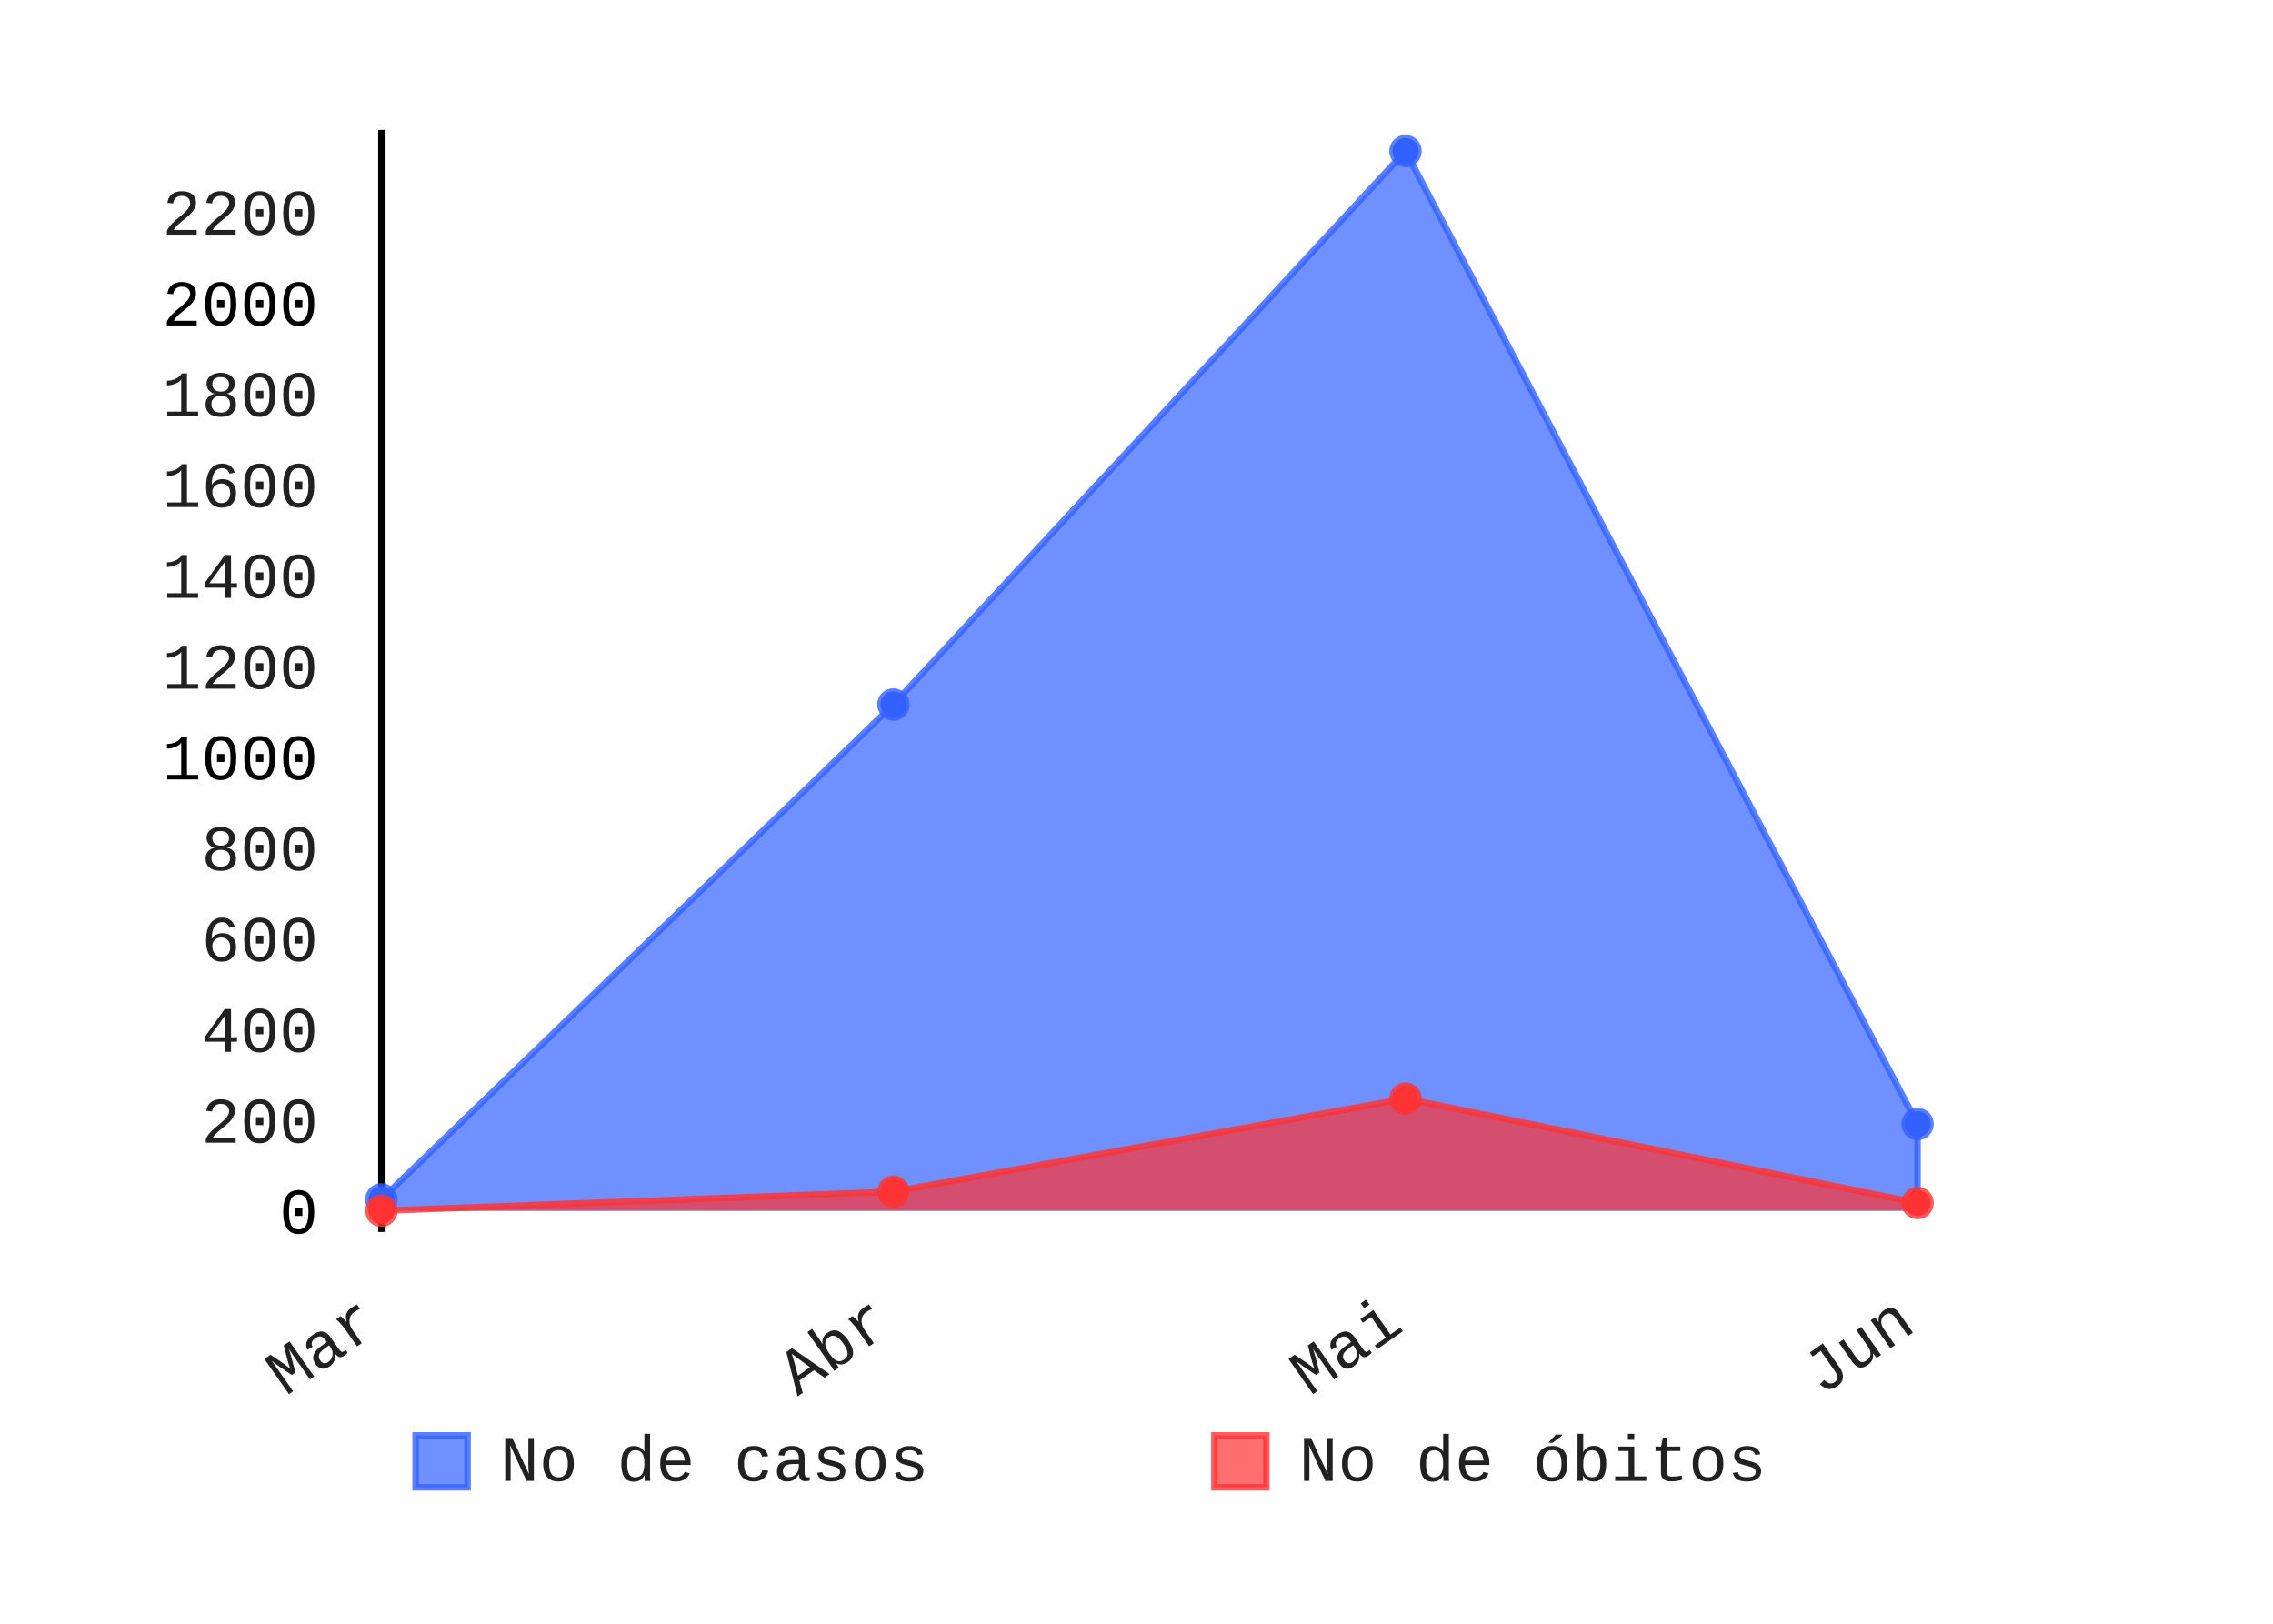
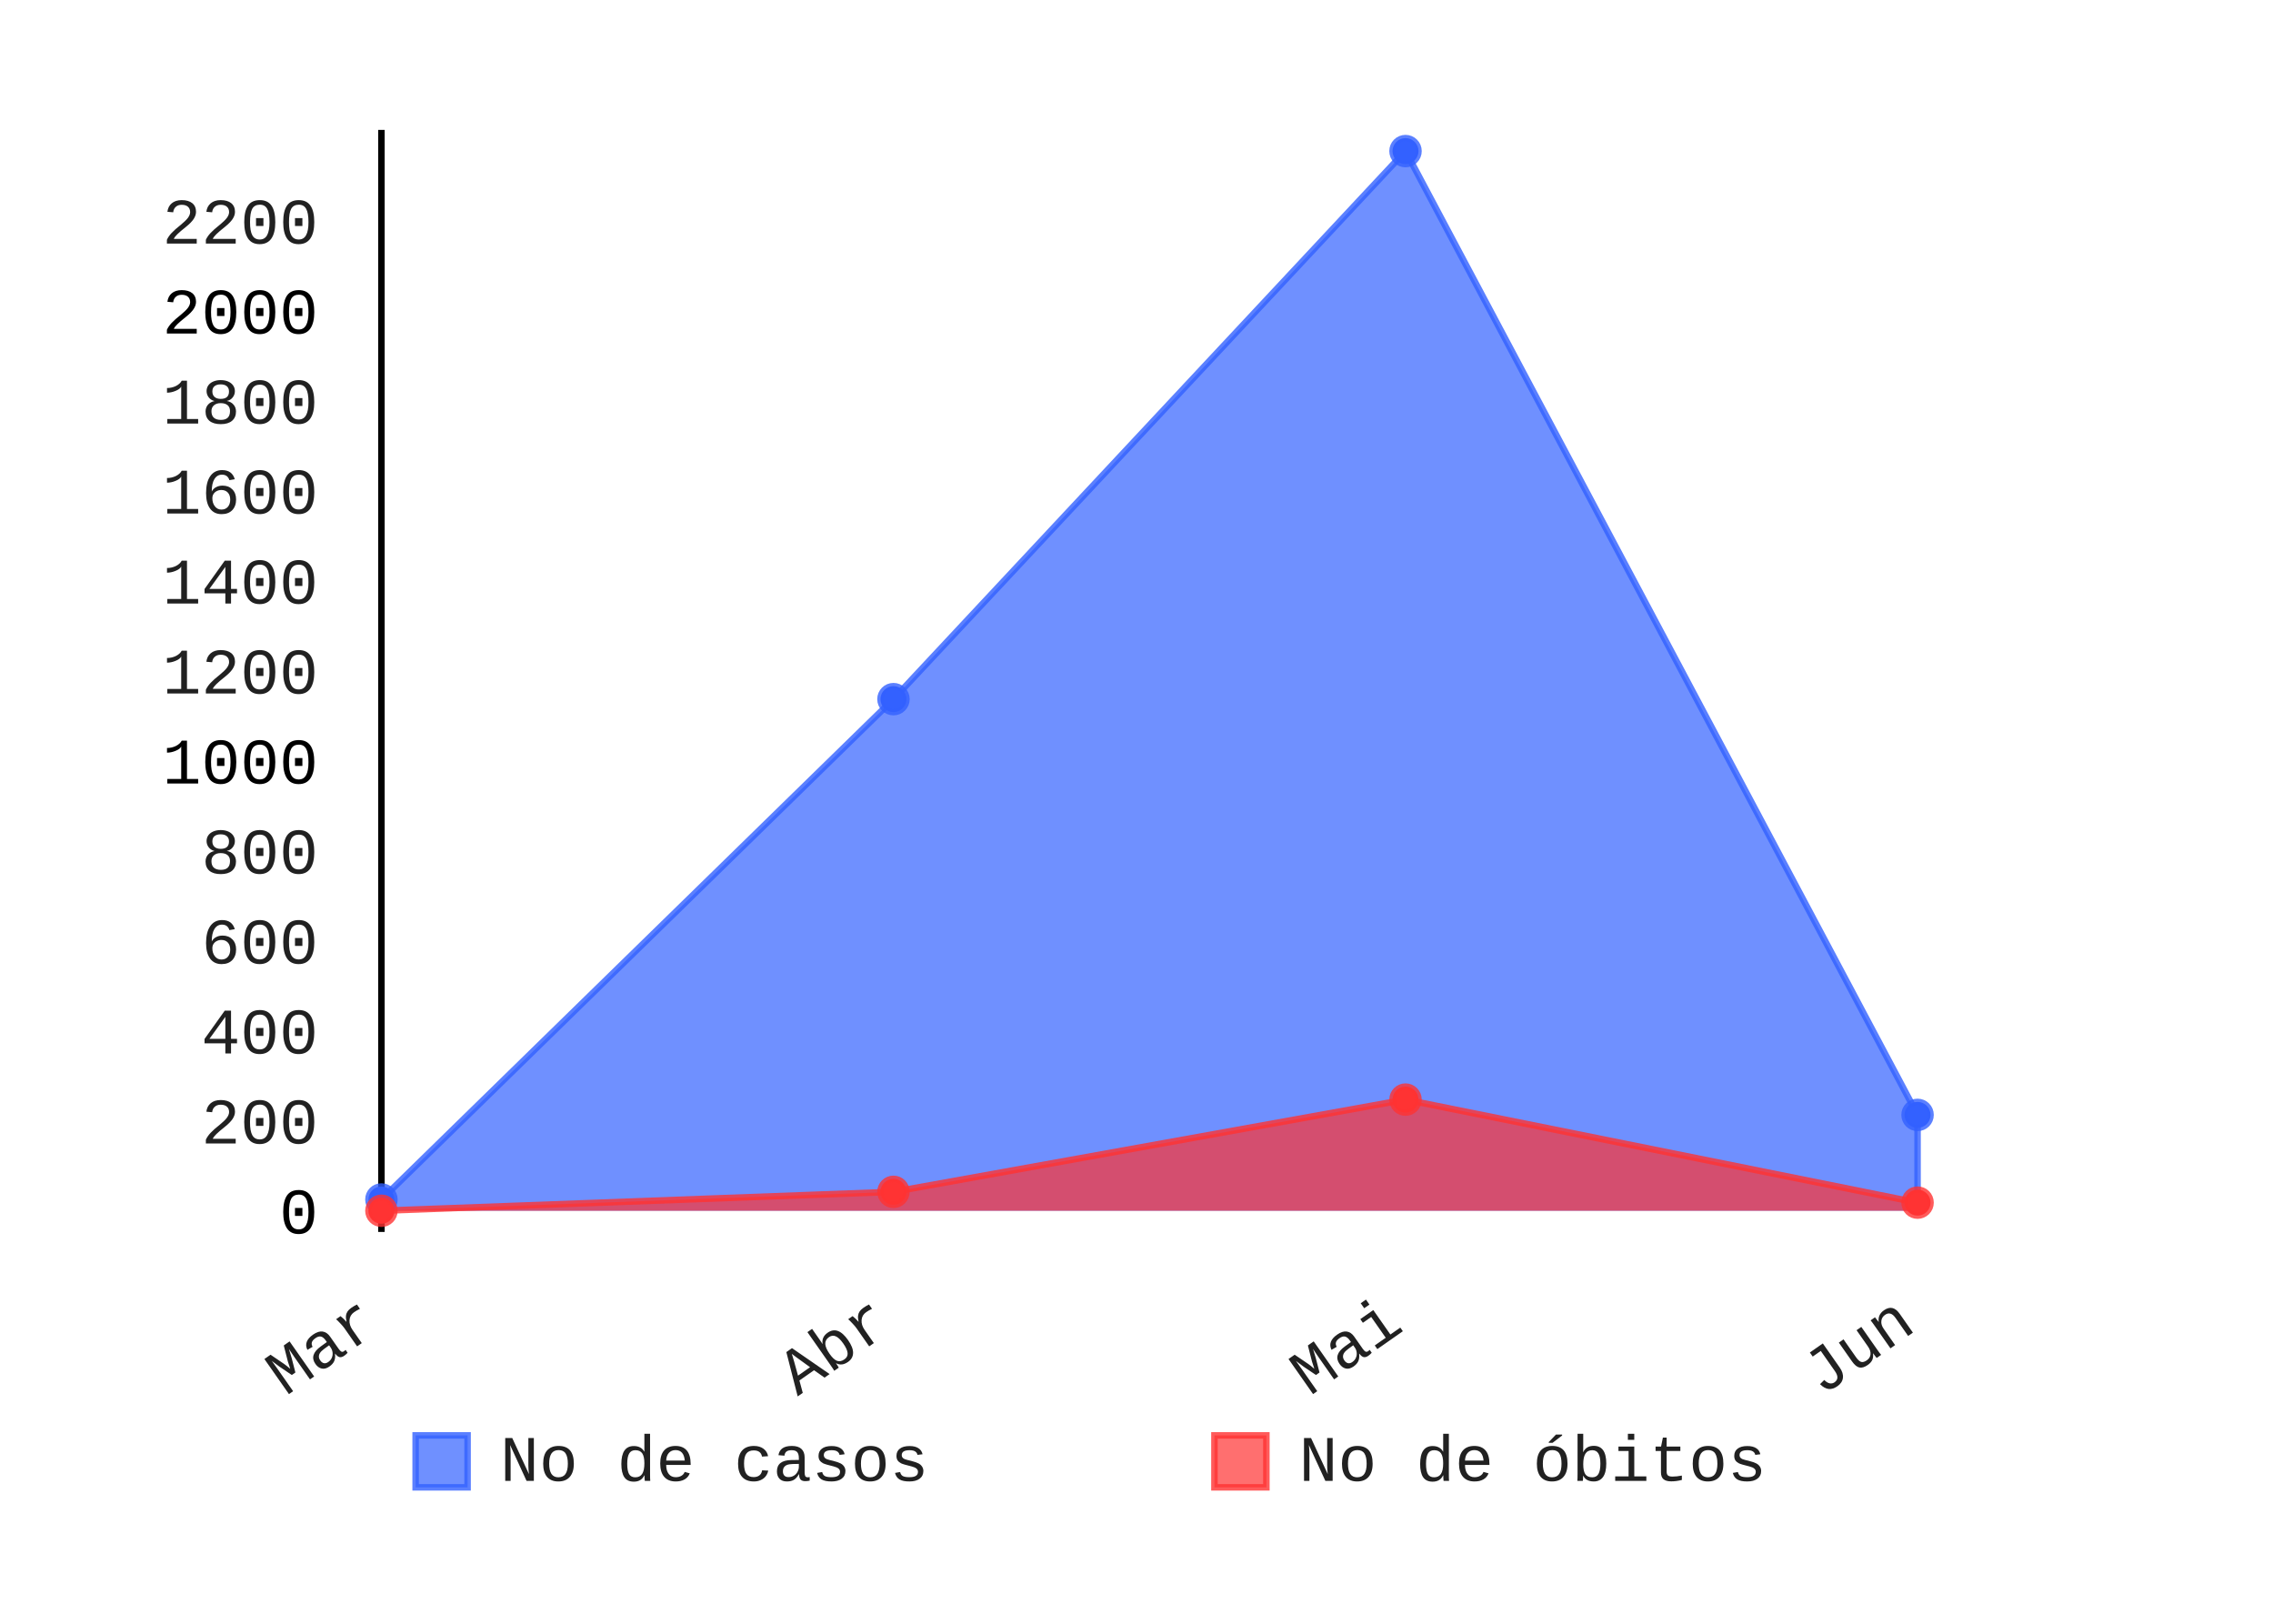
- <svg xmlns="http://www.w3.org/2000/svg" class="pygal-chart" height="250" id="chart-774d74d9-bb41-4094-83f1-5674c7d6e5c5" viewBox="0 0 350 250" width="350">
+ <svg xmlns="http://www.w3.org/2000/svg" class="pygal-chart" height="250" id="chart-a668f91a-185b-4b93-9a4f-ce68334e376a" viewBox="0 0 350 250" width="350">
  <defs>
-     <style type="text/css">#chart-774d74d9-bb41-4094-83f1-5674c7d6e5c5{-webkit-user-select:none;-webkit-font-smoothing:antialiased;font-family:Consolas,"Liberation Mono",Menlo,Courier,monospace}#chart-774d74d9-bb41-4094-83f1-5674c7d6e5c5 .title{font-family:Consolas,"Liberation Mono",Menlo,Courier,monospace;font-size:8px}#chart-774d74d9-bb41-4094-83f1-5674c7d6e5c5 .legends .legend text{font-family:Consolas,"Liberation Mono",Menlo,Courier,monospace;font-size:10px}#chart-774d74d9-bb41-4094-83f1-5674c7d6e5c5 .axis text{font-family:Consolas,"Liberation Mono",Menlo,Courier,monospace;font-size:10px}#chart-774d74d9-bb41-4094-83f1-5674c7d6e5c5 .axis text.major{font-family:Consolas,"Liberation Mono",Menlo,Courier,monospace;font-size:10px}#chart-774d74d9-bb41-4094-83f1-5674c7d6e5c5 .text-overlay text.value{font-family:Consolas,"Liberation Mono",Menlo,Courier,monospace;font-size:16px}#chart-774d74d9-bb41-4094-83f1-5674c7d6e5c5 .text-overlay text.label{font-family:Consolas,"Liberation Mono",Menlo,Courier,monospace;font-size:10px}#chart-774d74d9-bb41-4094-83f1-5674c7d6e5c5 .tooltip{font-family:Consolas,"Liberation Mono",Menlo,Courier,monospace;font-size:12px}#chart-774d74d9-bb41-4094-83f1-5674c7d6e5c5 text.no_data{font-family:Consolas,"Liberation Mono",Menlo,Courier,monospace;font-size:64px}
- #chart-774d74d9-bb41-4094-83f1-5674c7d6e5c5{background-color:transparent}#chart-774d74d9-bb41-4094-83f1-5674c7d6e5c5 path,#chart-774d74d9-bb41-4094-83f1-5674c7d6e5c5 line,#chart-774d74d9-bb41-4094-83f1-5674c7d6e5c5 rect,#chart-774d74d9-bb41-4094-83f1-5674c7d6e5c5 circle{-webkit-transition:150ms;-moz-transition:150ms;transition:150ms}#chart-774d74d9-bb41-4094-83f1-5674c7d6e5c5 .graph &gt; .background{fill:transparent}#chart-774d74d9-bb41-4094-83f1-5674c7d6e5c5 .plot &gt; .background{fill:rgba(255,255,255,1)}#chart-774d74d9-bb41-4094-83f1-5674c7d6e5c5 .graph{fill:rgba(0,0,0,.87)}#chart-774d74d9-bb41-4094-83f1-5674c7d6e5c5 text.no_data{fill:rgba(0,0,0,1)}#chart-774d74d9-bb41-4094-83f1-5674c7d6e5c5 .title{fill:rgba(0,0,0,1)}#chart-774d74d9-bb41-4094-83f1-5674c7d6e5c5 .legends .legend text{fill:rgba(0,0,0,.87)}#chart-774d74d9-bb41-4094-83f1-5674c7d6e5c5 .legends .legend:hover text{fill:rgba(0,0,0,1)}#chart-774d74d9-bb41-4094-83f1-5674c7d6e5c5 .axis .line{stroke:rgba(0,0,0,1)}#chart-774d74d9-bb41-4094-83f1-5674c7d6e5c5 .axis .guide.line{stroke:rgba(0,0,0,.54)}#chart-774d74d9-bb41-4094-83f1-5674c7d6e5c5 .axis .major.line{stroke:rgba(0,0,0,.87)}#chart-774d74d9-bb41-4094-83f1-5674c7d6e5c5 .axis text.major{fill:rgba(0,0,0,1)}#chart-774d74d9-bb41-4094-83f1-5674c7d6e5c5 .axis.y .guides:hover .guide.line,#chart-774d74d9-bb41-4094-83f1-5674c7d6e5c5 .line-graph .axis.x .guides:hover .guide.line,#chart-774d74d9-bb41-4094-83f1-5674c7d6e5c5 .stackedline-graph .axis.x .guides:hover .guide.line,#chart-774d74d9-bb41-4094-83f1-5674c7d6e5c5 .xy-graph .axis.x .guides:hover .guide.line{stroke:rgba(0,0,0,1)}#chart-774d74d9-bb41-4094-83f1-5674c7d6e5c5 .axis .guides:hover text{fill:rgba(0,0,0,1)}#chart-774d74d9-bb41-4094-83f1-5674c7d6e5c5 .reactive{fill-opacity:.7;stroke-opacity:.8}#chart-774d74d9-bb41-4094-83f1-5674c7d6e5c5 .ci{stroke:rgba(0,0,0,.87)}#chart-774d74d9-bb41-4094-83f1-5674c7d6e5c5 .reactive.active,#chart-774d74d9-bb41-4094-83f1-5674c7d6e5c5 .active .reactive{fill-opacity:.8;stroke-opacity:.9;stroke-width:4}#chart-774d74d9-bb41-4094-83f1-5674c7d6e5c5 .ci .reactive.active{stroke-width:1.5}#chart-774d74d9-bb41-4094-83f1-5674c7d6e5c5 .series text{fill:rgba(0,0,0,1)}#chart-774d74d9-bb41-4094-83f1-5674c7d6e5c5 .tooltip rect{fill:rgba(255,255,255,1);stroke:rgba(0,0,0,1);-webkit-transition:opacity 150ms;-moz-transition:opacity 150ms;transition:opacity 150ms}#chart-774d74d9-bb41-4094-83f1-5674c7d6e5c5 .tooltip .label{fill:rgba(0,0,0,.87)}#chart-774d74d9-bb41-4094-83f1-5674c7d6e5c5 .tooltip .label{fill:rgba(0,0,0,.87)}#chart-774d74d9-bb41-4094-83f1-5674c7d6e5c5 .tooltip .legend{font-size:.8em;fill:rgba(0,0,0,.54)}#chart-774d74d9-bb41-4094-83f1-5674c7d6e5c5 .tooltip .x_label{font-size:.6em;fill:rgba(0,0,0,1)}#chart-774d74d9-bb41-4094-83f1-5674c7d6e5c5 .tooltip .xlink{font-size:.5em;text-decoration:underline}#chart-774d74d9-bb41-4094-83f1-5674c7d6e5c5 .tooltip .value{font-size:1.5em}#chart-774d74d9-bb41-4094-83f1-5674c7d6e5c5 .bound{font-size:.5em}#chart-774d74d9-bb41-4094-83f1-5674c7d6e5c5 .max-value{font-size:.75em;fill:rgba(0,0,0,.54)}#chart-774d74d9-bb41-4094-83f1-5674c7d6e5c5 .map-element{fill:rgba(255,255,255,1);stroke:rgba(0,0,0,.54) !important}#chart-774d74d9-bb41-4094-83f1-5674c7d6e5c5 .map-element .reactive{fill-opacity:inherit;stroke-opacity:inherit}#chart-774d74d9-bb41-4094-83f1-5674c7d6e5c5 .color-0,#chart-774d74d9-bb41-4094-83f1-5674c7d6e5c5 .color-0 a:visited{stroke:#3361FF;fill:#3361FF}#chart-774d74d9-bb41-4094-83f1-5674c7d6e5c5 .color-1,#chart-774d74d9-bb41-4094-83f1-5674c7d6e5c5 .color-1 a:visited{stroke:#FF3333;fill:#FF3333}#chart-774d74d9-bb41-4094-83f1-5674c7d6e5c5 .text-overlay .color-0 text{fill:black}#chart-774d74d9-bb41-4094-83f1-5674c7d6e5c5 .text-overlay .color-1 text{fill:black}
- #chart-774d74d9-bb41-4094-83f1-5674c7d6e5c5 text.no_data{text-anchor:middle}#chart-774d74d9-bb41-4094-83f1-5674c7d6e5c5 .guide.line{fill:none}#chart-774d74d9-bb41-4094-83f1-5674c7d6e5c5 .centered{text-anchor:middle}#chart-774d74d9-bb41-4094-83f1-5674c7d6e5c5 .title{text-anchor:middle}#chart-774d74d9-bb41-4094-83f1-5674c7d6e5c5 .legends .legend text{fill-opacity:1}#chart-774d74d9-bb41-4094-83f1-5674c7d6e5c5 .axis.x text{text-anchor:middle}#chart-774d74d9-bb41-4094-83f1-5674c7d6e5c5 .axis.x:not(.web) text[transform]{text-anchor:start}#chart-774d74d9-bb41-4094-83f1-5674c7d6e5c5 .axis.x:not(.web) text[transform].backwards{text-anchor:end}#chart-774d74d9-bb41-4094-83f1-5674c7d6e5c5 .axis.y text{text-anchor:end}#chart-774d74d9-bb41-4094-83f1-5674c7d6e5c5 .axis.y text[transform].backwards{text-anchor:start}#chart-774d74d9-bb41-4094-83f1-5674c7d6e5c5 .axis.y2 text{text-anchor:start}#chart-774d74d9-bb41-4094-83f1-5674c7d6e5c5 .axis.y2 text[transform].backwards{text-anchor:end}#chart-774d74d9-bb41-4094-83f1-5674c7d6e5c5 .axis .guide.line{stroke-dasharray:4,4}#chart-774d74d9-bb41-4094-83f1-5674c7d6e5c5 .axis .major.guide.line{stroke-dasharray:6,6}#chart-774d74d9-bb41-4094-83f1-5674c7d6e5c5 .horizontal .axis.y .guide.line,#chart-774d74d9-bb41-4094-83f1-5674c7d6e5c5 .horizontal .axis.y2 .guide.line,#chart-774d74d9-bb41-4094-83f1-5674c7d6e5c5 .vertical .axis.x .guide.line{opacity:0}#chart-774d74d9-bb41-4094-83f1-5674c7d6e5c5 .horizontal .axis.always_show .guide.line,#chart-774d74d9-bb41-4094-83f1-5674c7d6e5c5 .vertical .axis.always_show .guide.line{opacity:1 !important}#chart-774d74d9-bb41-4094-83f1-5674c7d6e5c5 .axis.y .guides:hover .guide.line,#chart-774d74d9-bb41-4094-83f1-5674c7d6e5c5 .axis.y2 .guides:hover .guide.line,#chart-774d74d9-bb41-4094-83f1-5674c7d6e5c5 .axis.x .guides:hover .guide.line{opacity:1}#chart-774d74d9-bb41-4094-83f1-5674c7d6e5c5 .axis .guides:hover text{opacity:1}#chart-774d74d9-bb41-4094-83f1-5674c7d6e5c5 .nofill{fill:none}#chart-774d74d9-bb41-4094-83f1-5674c7d6e5c5 .subtle-fill{fill-opacity:.2}#chart-774d74d9-bb41-4094-83f1-5674c7d6e5c5 .dot{stroke-width:1px;fill-opacity:1}#chart-774d74d9-bb41-4094-83f1-5674c7d6e5c5 .dot.active{stroke-width:5px}#chart-774d74d9-bb41-4094-83f1-5674c7d6e5c5 .dot.negative{fill:transparent}#chart-774d74d9-bb41-4094-83f1-5674c7d6e5c5 text,#chart-774d74d9-bb41-4094-83f1-5674c7d6e5c5 tspan{stroke:none !important}#chart-774d74d9-bb41-4094-83f1-5674c7d6e5c5 .series text.active{opacity:1}#chart-774d74d9-bb41-4094-83f1-5674c7d6e5c5 .tooltip rect{fill-opacity:.95;stroke-width:.5}#chart-774d74d9-bb41-4094-83f1-5674c7d6e5c5 .tooltip text{fill-opacity:1}#chart-774d74d9-bb41-4094-83f1-5674c7d6e5c5 .showable{visibility:hidden}#chart-774d74d9-bb41-4094-83f1-5674c7d6e5c5 .showable.shown{visibility:visible}#chart-774d74d9-bb41-4094-83f1-5674c7d6e5c5 .gauge-background{fill:rgba(229,229,229,1);stroke:none}#chart-774d74d9-bb41-4094-83f1-5674c7d6e5c5 .bg-lines{stroke:transparent;stroke-width:2px}</style>
+     <style type="text/css">#chart-a668f91a-185b-4b93-9a4f-ce68334e376a{-webkit-user-select:none;-webkit-font-smoothing:antialiased;font-family:Consolas,"Liberation Mono",Menlo,Courier,monospace}#chart-a668f91a-185b-4b93-9a4f-ce68334e376a .title{font-family:Consolas,"Liberation Mono",Menlo,Courier,monospace;font-size:8px}#chart-a668f91a-185b-4b93-9a4f-ce68334e376a .legends .legend text{font-family:Consolas,"Liberation Mono",Menlo,Courier,monospace;font-size:10px}#chart-a668f91a-185b-4b93-9a4f-ce68334e376a .axis text{font-family:Consolas,"Liberation Mono",Menlo,Courier,monospace;font-size:10px}#chart-a668f91a-185b-4b93-9a4f-ce68334e376a .axis text.major{font-family:Consolas,"Liberation Mono",Menlo,Courier,monospace;font-size:10px}#chart-a668f91a-185b-4b93-9a4f-ce68334e376a .text-overlay text.value{font-family:Consolas,"Liberation Mono",Menlo,Courier,monospace;font-size:16px}#chart-a668f91a-185b-4b93-9a4f-ce68334e376a .text-overlay text.label{font-family:Consolas,"Liberation Mono",Menlo,Courier,monospace;font-size:10px}#chart-a668f91a-185b-4b93-9a4f-ce68334e376a .tooltip{font-family:Consolas,"Liberation Mono",Menlo,Courier,monospace;font-size:12px}#chart-a668f91a-185b-4b93-9a4f-ce68334e376a text.no_data{font-family:Consolas,"Liberation Mono",Menlo,Courier,monospace;font-size:64px}
+ #chart-a668f91a-185b-4b93-9a4f-ce68334e376a{background-color:transparent}#chart-a668f91a-185b-4b93-9a4f-ce68334e376a path,#chart-a668f91a-185b-4b93-9a4f-ce68334e376a line,#chart-a668f91a-185b-4b93-9a4f-ce68334e376a rect,#chart-a668f91a-185b-4b93-9a4f-ce68334e376a circle{-webkit-transition:150ms;-moz-transition:150ms;transition:150ms}#chart-a668f91a-185b-4b93-9a4f-ce68334e376a .graph &gt; .background{fill:transparent}#chart-a668f91a-185b-4b93-9a4f-ce68334e376a .plot &gt; .background{fill:rgba(255,255,255,1)}#chart-a668f91a-185b-4b93-9a4f-ce68334e376a .graph{fill:rgba(0,0,0,.87)}#chart-a668f91a-185b-4b93-9a4f-ce68334e376a text.no_data{fill:rgba(0,0,0,1)}#chart-a668f91a-185b-4b93-9a4f-ce68334e376a .title{fill:rgba(0,0,0,1)}#chart-a668f91a-185b-4b93-9a4f-ce68334e376a .legends .legend text{fill:rgba(0,0,0,.87)}#chart-a668f91a-185b-4b93-9a4f-ce68334e376a .legends .legend:hover text{fill:rgba(0,0,0,1)}#chart-a668f91a-185b-4b93-9a4f-ce68334e376a .axis .line{stroke:rgba(0,0,0,1)}#chart-a668f91a-185b-4b93-9a4f-ce68334e376a .axis .guide.line{stroke:rgba(0,0,0,.54)}#chart-a668f91a-185b-4b93-9a4f-ce68334e376a .axis .major.line{stroke:rgba(0,0,0,.87)}#chart-a668f91a-185b-4b93-9a4f-ce68334e376a .axis text.major{fill:rgba(0,0,0,1)}#chart-a668f91a-185b-4b93-9a4f-ce68334e376a .axis.y .guides:hover .guide.line,#chart-a668f91a-185b-4b93-9a4f-ce68334e376a .line-graph .axis.x .guides:hover .guide.line,#chart-a668f91a-185b-4b93-9a4f-ce68334e376a .stackedline-graph .axis.x .guides:hover .guide.line,#chart-a668f91a-185b-4b93-9a4f-ce68334e376a .xy-graph .axis.x .guides:hover .guide.line{stroke:rgba(0,0,0,1)}#chart-a668f91a-185b-4b93-9a4f-ce68334e376a .axis .guides:hover text{fill:rgba(0,0,0,1)}#chart-a668f91a-185b-4b93-9a4f-ce68334e376a .reactive{fill-opacity:.7;stroke-opacity:.8}#chart-a668f91a-185b-4b93-9a4f-ce68334e376a .ci{stroke:rgba(0,0,0,.87)}#chart-a668f91a-185b-4b93-9a4f-ce68334e376a .reactive.active,#chart-a668f91a-185b-4b93-9a4f-ce68334e376a .active .reactive{fill-opacity:.8;stroke-opacity:.9;stroke-width:4}#chart-a668f91a-185b-4b93-9a4f-ce68334e376a .ci .reactive.active{stroke-width:1.5}#chart-a668f91a-185b-4b93-9a4f-ce68334e376a .series text{fill:rgba(0,0,0,1)}#chart-a668f91a-185b-4b93-9a4f-ce68334e376a .tooltip rect{fill:rgba(255,255,255,1);stroke:rgba(0,0,0,1);-webkit-transition:opacity 150ms;-moz-transition:opacity 150ms;transition:opacity 150ms}#chart-a668f91a-185b-4b93-9a4f-ce68334e376a .tooltip .label{fill:rgba(0,0,0,.87)}#chart-a668f91a-185b-4b93-9a4f-ce68334e376a .tooltip .label{fill:rgba(0,0,0,.87)}#chart-a668f91a-185b-4b93-9a4f-ce68334e376a .tooltip .legend{font-size:.8em;fill:rgba(0,0,0,.54)}#chart-a668f91a-185b-4b93-9a4f-ce68334e376a .tooltip .x_label{font-size:.6em;fill:rgba(0,0,0,1)}#chart-a668f91a-185b-4b93-9a4f-ce68334e376a .tooltip .xlink{font-size:.5em;text-decoration:underline}#chart-a668f91a-185b-4b93-9a4f-ce68334e376a .tooltip .value{font-size:1.5em}#chart-a668f91a-185b-4b93-9a4f-ce68334e376a .bound{font-size:.5em}#chart-a668f91a-185b-4b93-9a4f-ce68334e376a .max-value{font-size:.75em;fill:rgba(0,0,0,.54)}#chart-a668f91a-185b-4b93-9a4f-ce68334e376a .map-element{fill:rgba(255,255,255,1);stroke:rgba(0,0,0,.54) !important}#chart-a668f91a-185b-4b93-9a4f-ce68334e376a .map-element .reactive{fill-opacity:inherit;stroke-opacity:inherit}#chart-a668f91a-185b-4b93-9a4f-ce68334e376a .color-0,#chart-a668f91a-185b-4b93-9a4f-ce68334e376a .color-0 a:visited{stroke:#3361FF;fill:#3361FF}#chart-a668f91a-185b-4b93-9a4f-ce68334e376a .color-1,#chart-a668f91a-185b-4b93-9a4f-ce68334e376a .color-1 a:visited{stroke:#FF3333;fill:#FF3333}#chart-a668f91a-185b-4b93-9a4f-ce68334e376a .text-overlay .color-0 text{fill:black}#chart-a668f91a-185b-4b93-9a4f-ce68334e376a .text-overlay .color-1 text{fill:black}
+ #chart-a668f91a-185b-4b93-9a4f-ce68334e376a text.no_data{text-anchor:middle}#chart-a668f91a-185b-4b93-9a4f-ce68334e376a .guide.line{fill:none}#chart-a668f91a-185b-4b93-9a4f-ce68334e376a .centered{text-anchor:middle}#chart-a668f91a-185b-4b93-9a4f-ce68334e376a .title{text-anchor:middle}#chart-a668f91a-185b-4b93-9a4f-ce68334e376a .legends .legend text{fill-opacity:1}#chart-a668f91a-185b-4b93-9a4f-ce68334e376a .axis.x text{text-anchor:middle}#chart-a668f91a-185b-4b93-9a4f-ce68334e376a .axis.x:not(.web) text[transform]{text-anchor:start}#chart-a668f91a-185b-4b93-9a4f-ce68334e376a .axis.x:not(.web) text[transform].backwards{text-anchor:end}#chart-a668f91a-185b-4b93-9a4f-ce68334e376a .axis.y text{text-anchor:end}#chart-a668f91a-185b-4b93-9a4f-ce68334e376a .axis.y text[transform].backwards{text-anchor:start}#chart-a668f91a-185b-4b93-9a4f-ce68334e376a .axis.y2 text{text-anchor:start}#chart-a668f91a-185b-4b93-9a4f-ce68334e376a .axis.y2 text[transform].backwards{text-anchor:end}#chart-a668f91a-185b-4b93-9a4f-ce68334e376a .axis .guide.line{stroke-dasharray:4,4}#chart-a668f91a-185b-4b93-9a4f-ce68334e376a .axis .major.guide.line{stroke-dasharray:6,6}#chart-a668f91a-185b-4b93-9a4f-ce68334e376a .horizontal .axis.y .guide.line,#chart-a668f91a-185b-4b93-9a4f-ce68334e376a .horizontal .axis.y2 .guide.line,#chart-a668f91a-185b-4b93-9a4f-ce68334e376a .vertical .axis.x .guide.line{opacity:0}#chart-a668f91a-185b-4b93-9a4f-ce68334e376a .horizontal .axis.always_show .guide.line,#chart-a668f91a-185b-4b93-9a4f-ce68334e376a .vertical .axis.always_show .guide.line{opacity:1 !important}#chart-a668f91a-185b-4b93-9a4f-ce68334e376a .axis.y .guides:hover .guide.line,#chart-a668f91a-185b-4b93-9a4f-ce68334e376a .axis.y2 .guides:hover .guide.line,#chart-a668f91a-185b-4b93-9a4f-ce68334e376a .axis.x .guides:hover .guide.line{opacity:1}#chart-a668f91a-185b-4b93-9a4f-ce68334e376a .axis .guides:hover text{opacity:1}#chart-a668f91a-185b-4b93-9a4f-ce68334e376a .nofill{fill:none}#chart-a668f91a-185b-4b93-9a4f-ce68334e376a .subtle-fill{fill-opacity:.2}#chart-a668f91a-185b-4b93-9a4f-ce68334e376a .dot{stroke-width:1px;fill-opacity:1}#chart-a668f91a-185b-4b93-9a4f-ce68334e376a .dot.active{stroke-width:5px}#chart-a668f91a-185b-4b93-9a4f-ce68334e376a .dot.negative{fill:transparent}#chart-a668f91a-185b-4b93-9a4f-ce68334e376a text,#chart-a668f91a-185b-4b93-9a4f-ce68334e376a tspan{stroke:none !important}#chart-a668f91a-185b-4b93-9a4f-ce68334e376a .series text.active{opacity:1}#chart-a668f91a-185b-4b93-9a4f-ce68334e376a .tooltip rect{fill-opacity:.95;stroke-width:.5}#chart-a668f91a-185b-4b93-9a4f-ce68334e376a .tooltip text{fill-opacity:1}#chart-a668f91a-185b-4b93-9a4f-ce68334e376a .showable{visibility:hidden}#chart-a668f91a-185b-4b93-9a4f-ce68334e376a .showable.shown{visibility:visible}#chart-a668f91a-185b-4b93-9a4f-ce68334e376a .gauge-background{fill:rgba(229,229,229,1);stroke:none}#chart-a668f91a-185b-4b93-9a4f-ce68334e376a .bg-lines{stroke:transparent;stroke-width:2px}</style>
  </defs>
  <g class="graph line-graph vertical">
    <rect class="background" height="250" width="350" x="0" y="0" />
    <g class="plot" transform="translate(54, 20)">
      <rect class="background" height="169.676" width="246.0" x="0" y="0" />
      <g class="axis y">
        <g class="guides">
          <text class="major" x="-5" y="169.913">0</text>
        </g>
        <g class="guides">
-           <text class="" x="-5" y="155.932">200</text>
+           <text class="" x="-5" y="156.057">200</text>
        </g>
        <g class="guides">
-           <text class="" x="-5" y="141.952">400</text>
+           <text class="" x="-5" y="142.201">400</text>
        </g>
        <g class="guides">
-           <text class="" x="-5" y="127.972">600</text>
+           <text class="" x="-5" y="128.346">600</text>
        </g>
        <g class="guides">
-           <text class="" x="-5" y="113.992">800</text>
+           <text class="" x="-5" y="114.49">800</text>
        </g>
        <g class="guides">
-           <text class="major" x="-5" y="100.011">1000</text>
+           <text class="major" x="-5" y="100.635">1000</text>
        </g>
        <g class="guides">
-           <text class="" x="-5" y="86.031">1200</text>
+           <text class="" x="-5" y="86.779">1200</text>
        </g>
        <g class="guides">
-           <text class="" x="-5" y="72.051">1400</text>
+           <text class="" x="-5" y="72.923">1400</text>
        </g>
        <g class="guides">
-           <text class="" x="-5" y="58.071">1600</text>
+           <text class="" x="-5" y="59.068">1600</text>
        </g>
        <g class="guides">
-           <text class="" x="-5" y="44.09">1800</text>
+           <text class="" x="-5" y="45.212">1800</text>
        </g>
        <g class="guides">
-           <text class="major" x="-5" y="30.11">2000</text>
+           <text class="major" x="-5" y="31.357">2000</text>
        </g>
        <g class="guides">
-           <text class="" x="-5" y="16.13">2200</text>
+           <text class="" x="-5" y="17.501">2200</text>
        </g>
      </g>
      <g class="axis x">
        <g class="guides">
          <path class="line" d="M4.731 0 v169.676" />
          <text class="backwards" transform="rotate(325 4.730769 184.6756)" x="4.731" y="184.676">Mar</text>
        </g>
        <g class="guides">
          <path class="guide line" d="M83.577 0 v169.676" />
          <text class="backwards" transform="rotate(325 83.57692 184.6756)" x="83.577" y="184.676">Abr</text>
        </g>
        <g class="guides">
          <path class="guide line" d="M162.423 0 v169.676" />
          <text class="backwards" transform="rotate(325 162.4231 184.6756)" x="162.423" y="184.676">Mai</text>
        </g>
        <g class="guides">
          <path class="guide line" d="M241.269 0 v169.676" />
          <text class="backwards" transform="rotate(325 241.2692 184.6756)" x="241.269" y="184.676">Jun</text>
        </g>
      </g>
      <g class="series serie-0 color-0">
-         <path class="line reactive" d="M4.731 166.413 L4.731 164.665 83.577 88.473 162.423 3.263 241.269 153.061 241.269 166.413" />
+         <path class="line reactive" d="M4.731 166.413 L4.731 164.681 83.577 87.644 162.423 3.263 241.269 151.656 241.269 166.413" />
      </g>
      <g class="series serie-1 color-1">
-         <path class="line reactive" d="M4.731 166.413 L4.731 166.413 83.577 163.477 162.423 149.147 241.269 165.224 241.269 166.413" />
+         <path class="line reactive" d="M4.731 166.413 L4.731 166.413 83.577 163.503 162.423 149.301 241.269 165.166 241.269 166.413" />
      </g>
    </g>
    <g class="titles" />
    <g class="plot overlay" transform="translate(54, 20)">
      <g class="series serie-0 color-0">
        <g class="dots">
-           <circle class="dot reactive tooltip-trigger" cx="4.731" cy="164.665" r="2" />
+           <circle class="dot reactive tooltip-trigger" cx="4.731" cy="164.681" r="2" />
        </g>
        <g class="dots">
-           <circle class="dot reactive tooltip-trigger" cx="83.577" cy="88.473" r="2" />
+           <circle class="dot reactive tooltip-trigger" cx="83.577" cy="87.644" r="2" />
        </g>
        <g class="dots">
          <circle class="dot reactive tooltip-trigger" cx="162.423" cy="3.263" r="2" />
        </g>
        <g class="dots">
-           <circle class="dot reactive tooltip-trigger" cx="241.269" cy="153.061" r="2" />
+           <circle class="dot reactive tooltip-trigger" cx="241.269" cy="151.656" r="2" />
        </g>
      </g>
      <g class="series serie-1 color-1">
        <g class="dots">
          <circle class="dot reactive tooltip-trigger" cx="4.731" cy="166.413" r="2" />
        </g>
        <g class="dots">
-           <circle class="dot reactive tooltip-trigger" cx="83.577" cy="163.477" r="2" />
+           <circle class="dot reactive tooltip-trigger" cx="83.577" cy="163.503" r="2" />
        </g>
        <g class="dots">
-           <circle class="dot reactive tooltip-trigger" cx="162.423" cy="149.147" r="2" />
+           <circle class="dot reactive tooltip-trigger" cx="162.423" cy="149.301" r="2" />
        </g>
        <g class="dots">
-           <circle class="dot reactive tooltip-trigger" cx="241.269" cy="165.224" r="2" />
+           <circle class="dot reactive tooltip-trigger" cx="241.269" cy="165.166" r="2" />
        </g>
      </g>
    </g>
    <g class="plot text-overlay" transform="translate(54, 20)">
      <g class="series serie-0 color-0" />
      <g class="series serie-1 color-1" />
    </g>
    <g class="plot tooltip-overlay" transform="translate(54, 20)">
      <g class="tooltip" style="opacity: 0" transform="translate(0 0)">
        <rect class="tooltip-box" height="0" rx="10" ry="10" width="0" />
        <g class="text" />
      </g>
    </g>
    <g class="legends" transform="translate(64, 220)">
      <g class="legend reactive activate-serie" id="activate-serie-0">
        <rect class="color-0 reactive" height="8" width="8" x="0.0" y="1.0" />
        <text x="13.0" y="8.0">No de casos</text>
      </g>
      <g class="legend reactive activate-serie" id="activate-serie-1">
        <rect class="color-1 reactive" height="8" width="8" x="123.0" y="1.0" />
        <text x="136.0" y="8.0">No de óbitos</text>
      </g>
    </g>
  </g>
</svg>
